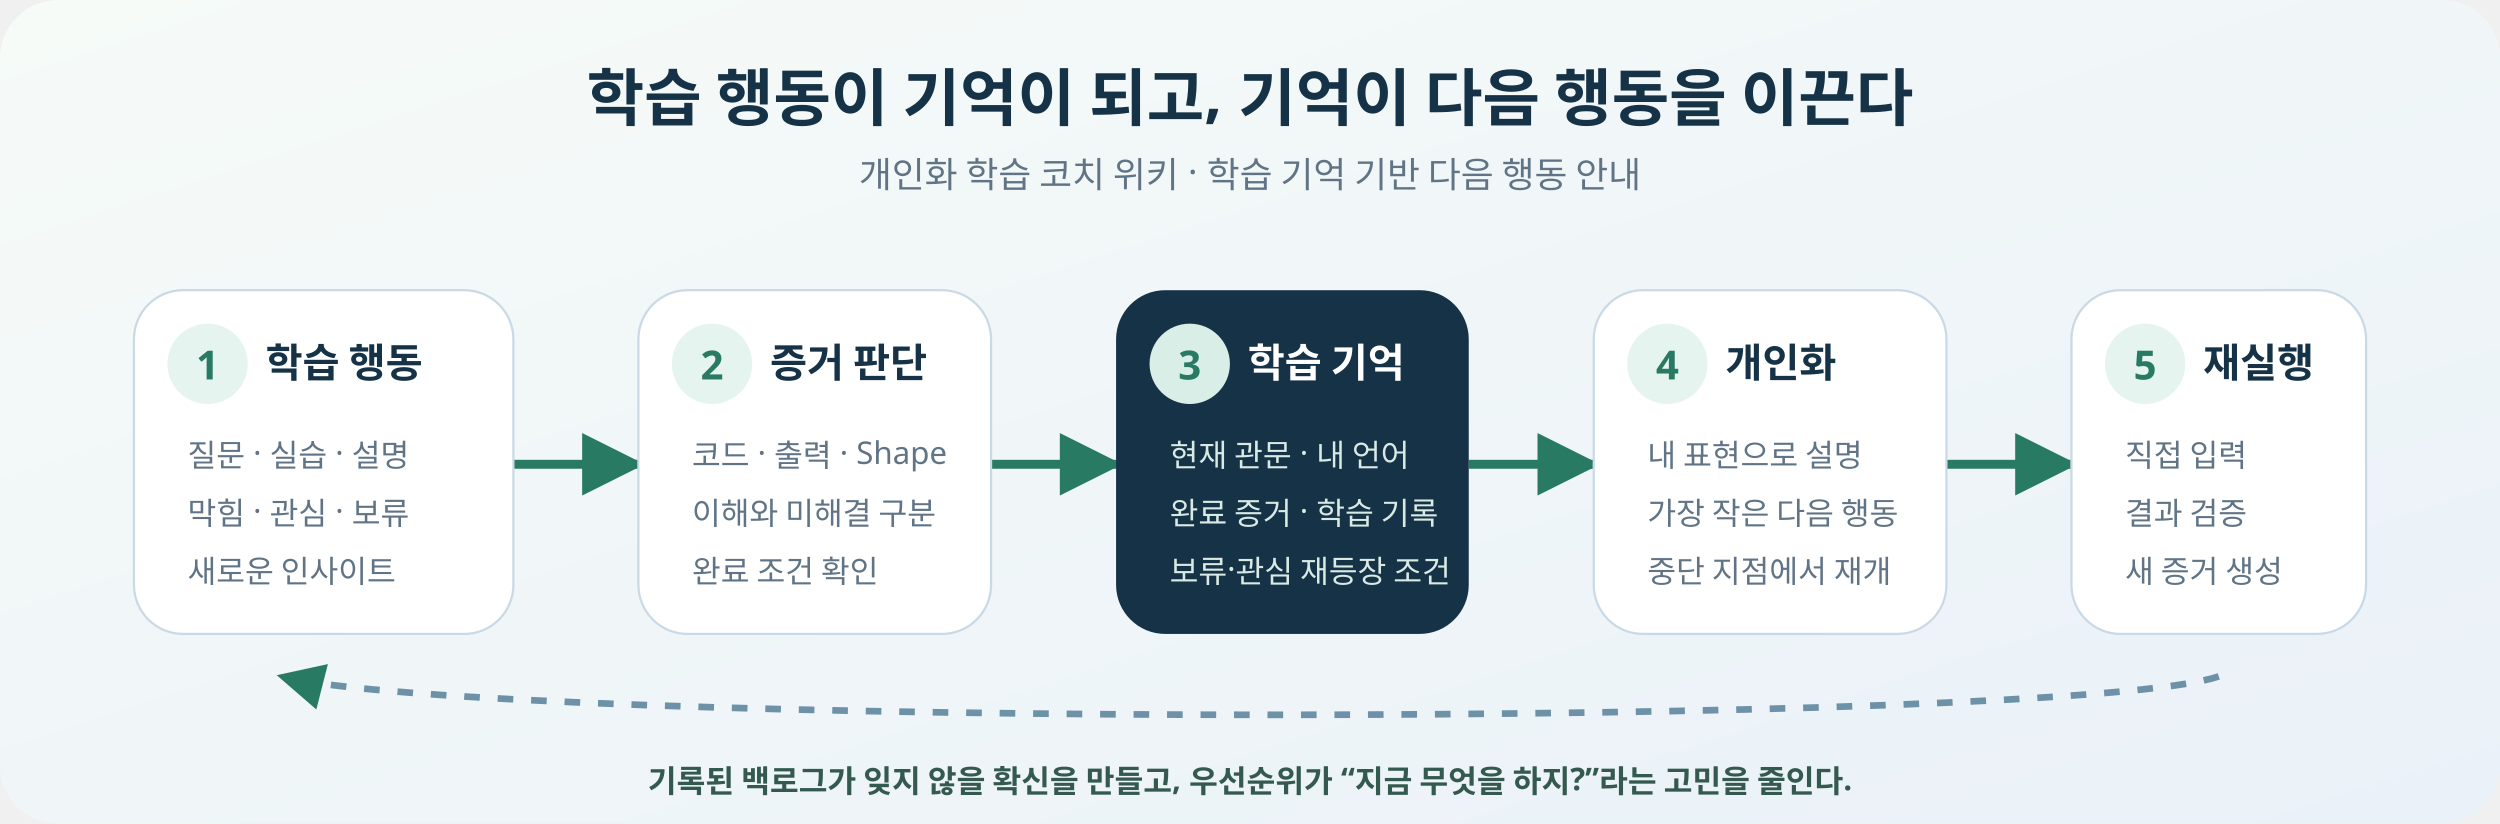
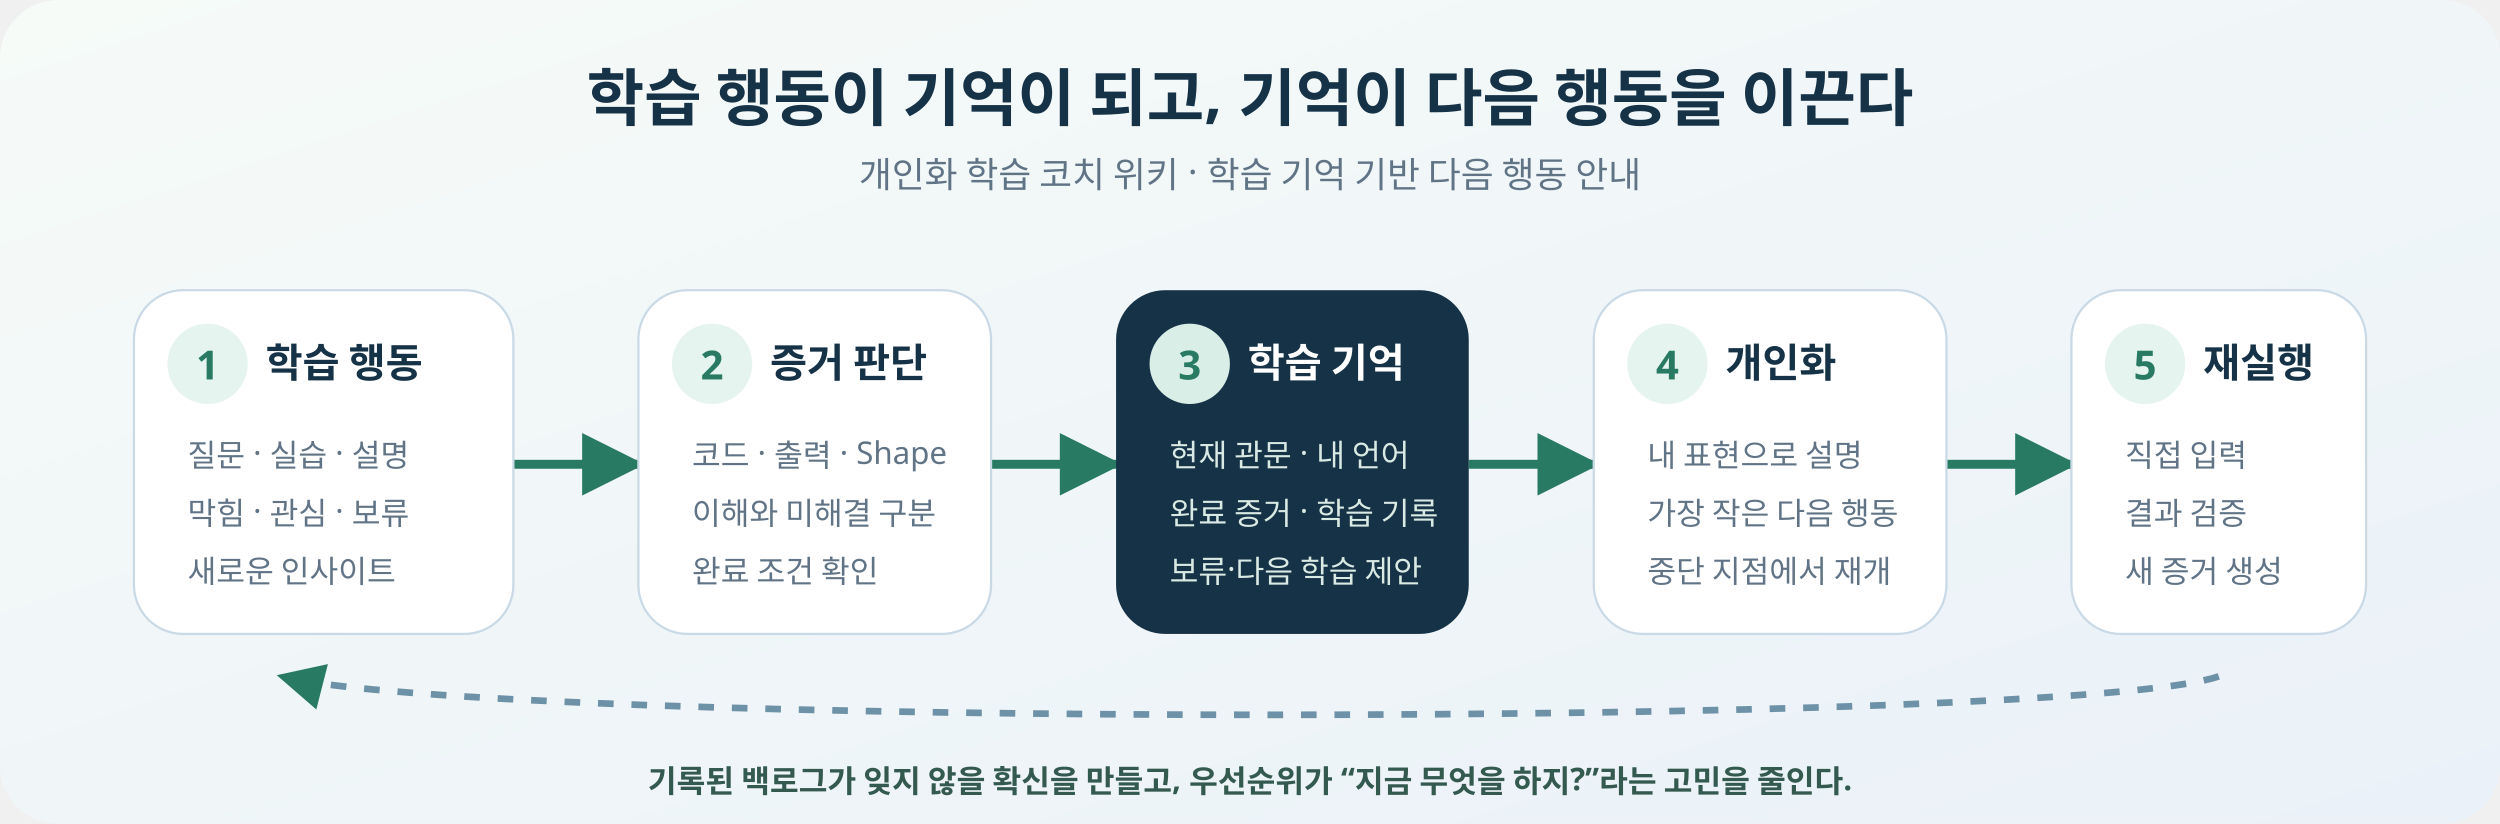
<svg xmlns="http://www.w3.org/2000/svg" width="1120" height="369" viewBox="0 0 1120 369" role="img" aria-labelledby="title desc">
  <defs>
    <linearGradient id="bg" x1="0" y1="0" x2="1" y2="1">
      <stop stop-color="#f6fbf8" />
      <stop offset="1" stop-color="#eaf1f8" />
    </linearGradient>
    <marker id="arrow" viewBox="0 0 10 10" refX="9" refY="5" markerWidth="7" markerHeight="7" orient="auto">
      <path d="M0 0 10 5 0 10Z" fill="#287a63" />
    </marker>
  </defs>
  <rect width="1120" height="369" rx="26" fill="url(#bg)" />
  <text x="560" y="54" text-anchor="middle" fill="#153247" font-family="Pretendard, Apple SD Gothic Neo, sans-serif" font-size="28" font-weight="800">학습 행동이 기억이 되고, 기억이 다음 행동을 이끈다</text>
  <text x="560" y="84" text-anchor="middle" fill="#607486" font-family="Pretendard, Apple SD Gothic Neo, sans-serif" font-size="16">개인화 학습 코치 위키 · 학습 기억 기반 다음 행동 안내</text>
  <g fill="none" stroke="#287a63" stroke-width="4" marker-end="url(#arrow)">
    <path d="M230 208H286" />
    <path d="M444 208H500" />
    <path d="M658 208H714" />
    <path d="M872 208H928" />
  </g>
  <g font-family="Pretendard, Apple SD Gothic Neo, sans-serif">
    <g>
      <rect x="60" y="130" width="170" height="154" rx="22" fill="#fff" stroke="#c9d9e5" />
      <circle cx="93" cy="163" r="18" fill="#e5f4ef" />
      <text x="93" y="170" text-anchor="middle" fill="#287a63" font-size="18" font-weight="800">1</text>
      <text x="119" y="169" fill="#153247" font-size="18" font-weight="800">학습 행동</text>
      <text x="84" y="209" fill="#607486" font-size="14">질문 · 실습 · 설명</text>
      <text x="84" y="235" fill="#607486" font-size="14">막힘 · 관심 · 보류</text>
      <text x="84" y="261" fill="#607486" font-size="14">새로운 인사이트</text>
    </g>
    <g>
      <rect x="286" y="130" width="158" height="154" rx="22" fill="#fff" stroke="#c9d9e5" />
      <circle cx="319" cy="163" r="18" fill="#e5f4ef" />
      <text x="319" y="170" text-anchor="middle" fill="#287a63" font-size="18" font-weight="800">2</text>
      <text x="345" y="169" fill="#153247" font-size="18" font-weight="800">증거 판단</text>
      <text x="310" y="209" fill="#607486" font-size="14">코드 · 출력 · Shape</text>
      <text x="310" y="235" fill="#607486" font-size="14">이해와 미해결 구분</text>
      <text x="310" y="261" fill="#607486" font-size="14">완료 조건 확인</text>
    </g>
    <g>
      <rect x="500" y="130" width="158" height="154" rx="22" fill="#153247" />
      <circle cx="533" cy="163" r="18" fill="#d9eee7" />
      <text x="533" y="170" text-anchor="middle" fill="#287a63" font-size="18" font-weight="800">3</text>
      <text x="559" y="169" fill="#fff" font-size="18" font-weight="800">학습 기억</text>
      <text x="524" y="209" fill="#d9e9e3" font-size="14">현재 관문 · 내 언어</text>
      <text x="524" y="235" fill="#d9e9e3" font-size="14">완료 증거 · 학습 기록</text>
-       <text x="524" y="261" fill="#d9e9e3" font-size="14">보류·관심 재등장 조건</text>
+       <text x="524" y="261" fill="#d9e9e3" font-size="14">보류·다음 학습 제안</text>
    </g>
    <g>
      <rect x="714" y="130" width="158" height="154" rx="22" fill="#fff" stroke="#c9d9e5" />
      <circle cx="747" cy="163" r="18" fill="#e5f4ef" />
      <text x="747" y="170" text-anchor="middle" fill="#287a63" font-size="18" font-weight="800">4</text>
      <text x="773" y="169" fill="#153247" font-size="18" font-weight="800">개인화</text>
      <text x="738" y="209" fill="#607486" font-size="14">내 표현으로 설명</text>
      <text x="738" y="235" fill="#607486" font-size="14">가장 작은 다음 행동</text>
      <text x="738" y="261" fill="#607486" font-size="14">중단 지점에서 재개</text>
    </g>
    <g>
      <rect x="928" y="130" width="132" height="154" rx="22" fill="#fff" stroke="#c9d9e5" />
      <circle cx="961" cy="163" r="18" fill="#e5f4ef" />
      <text x="961" y="170" text-anchor="middle" fill="#287a63" font-size="18" font-weight="800">5</text>
      <text x="987" y="169" fill="#153247" font-size="18" font-weight="800">재실행</text>
      <text x="952" y="209" fill="#607486" font-size="14">직접 입력</text>
      <text x="952" y="235" fill="#607486" font-size="14">결과 검증</text>
      <text x="952" y="261" fill="#607486" font-size="14">새 증거 생성</text>
    </g>
  </g>
  <path d="M994 303C930 326 216 326 126 303" fill="none" stroke="#6d91a6" stroke-width="3" stroke-dasharray="7 8" marker-end="url(#arrow)" />
  <text x="560" y="355" text-anchor="middle" fill="#345a50" font-family="Pretendard, Apple SD Gothic Neo, sans-serif" font-size="14" font-weight="700">기록된 백로그가 잊지 않을 확신을 만들고, 우선순위가 “지금 무엇을 하지?”라는 고민을 줄인다.</text>
</svg>
